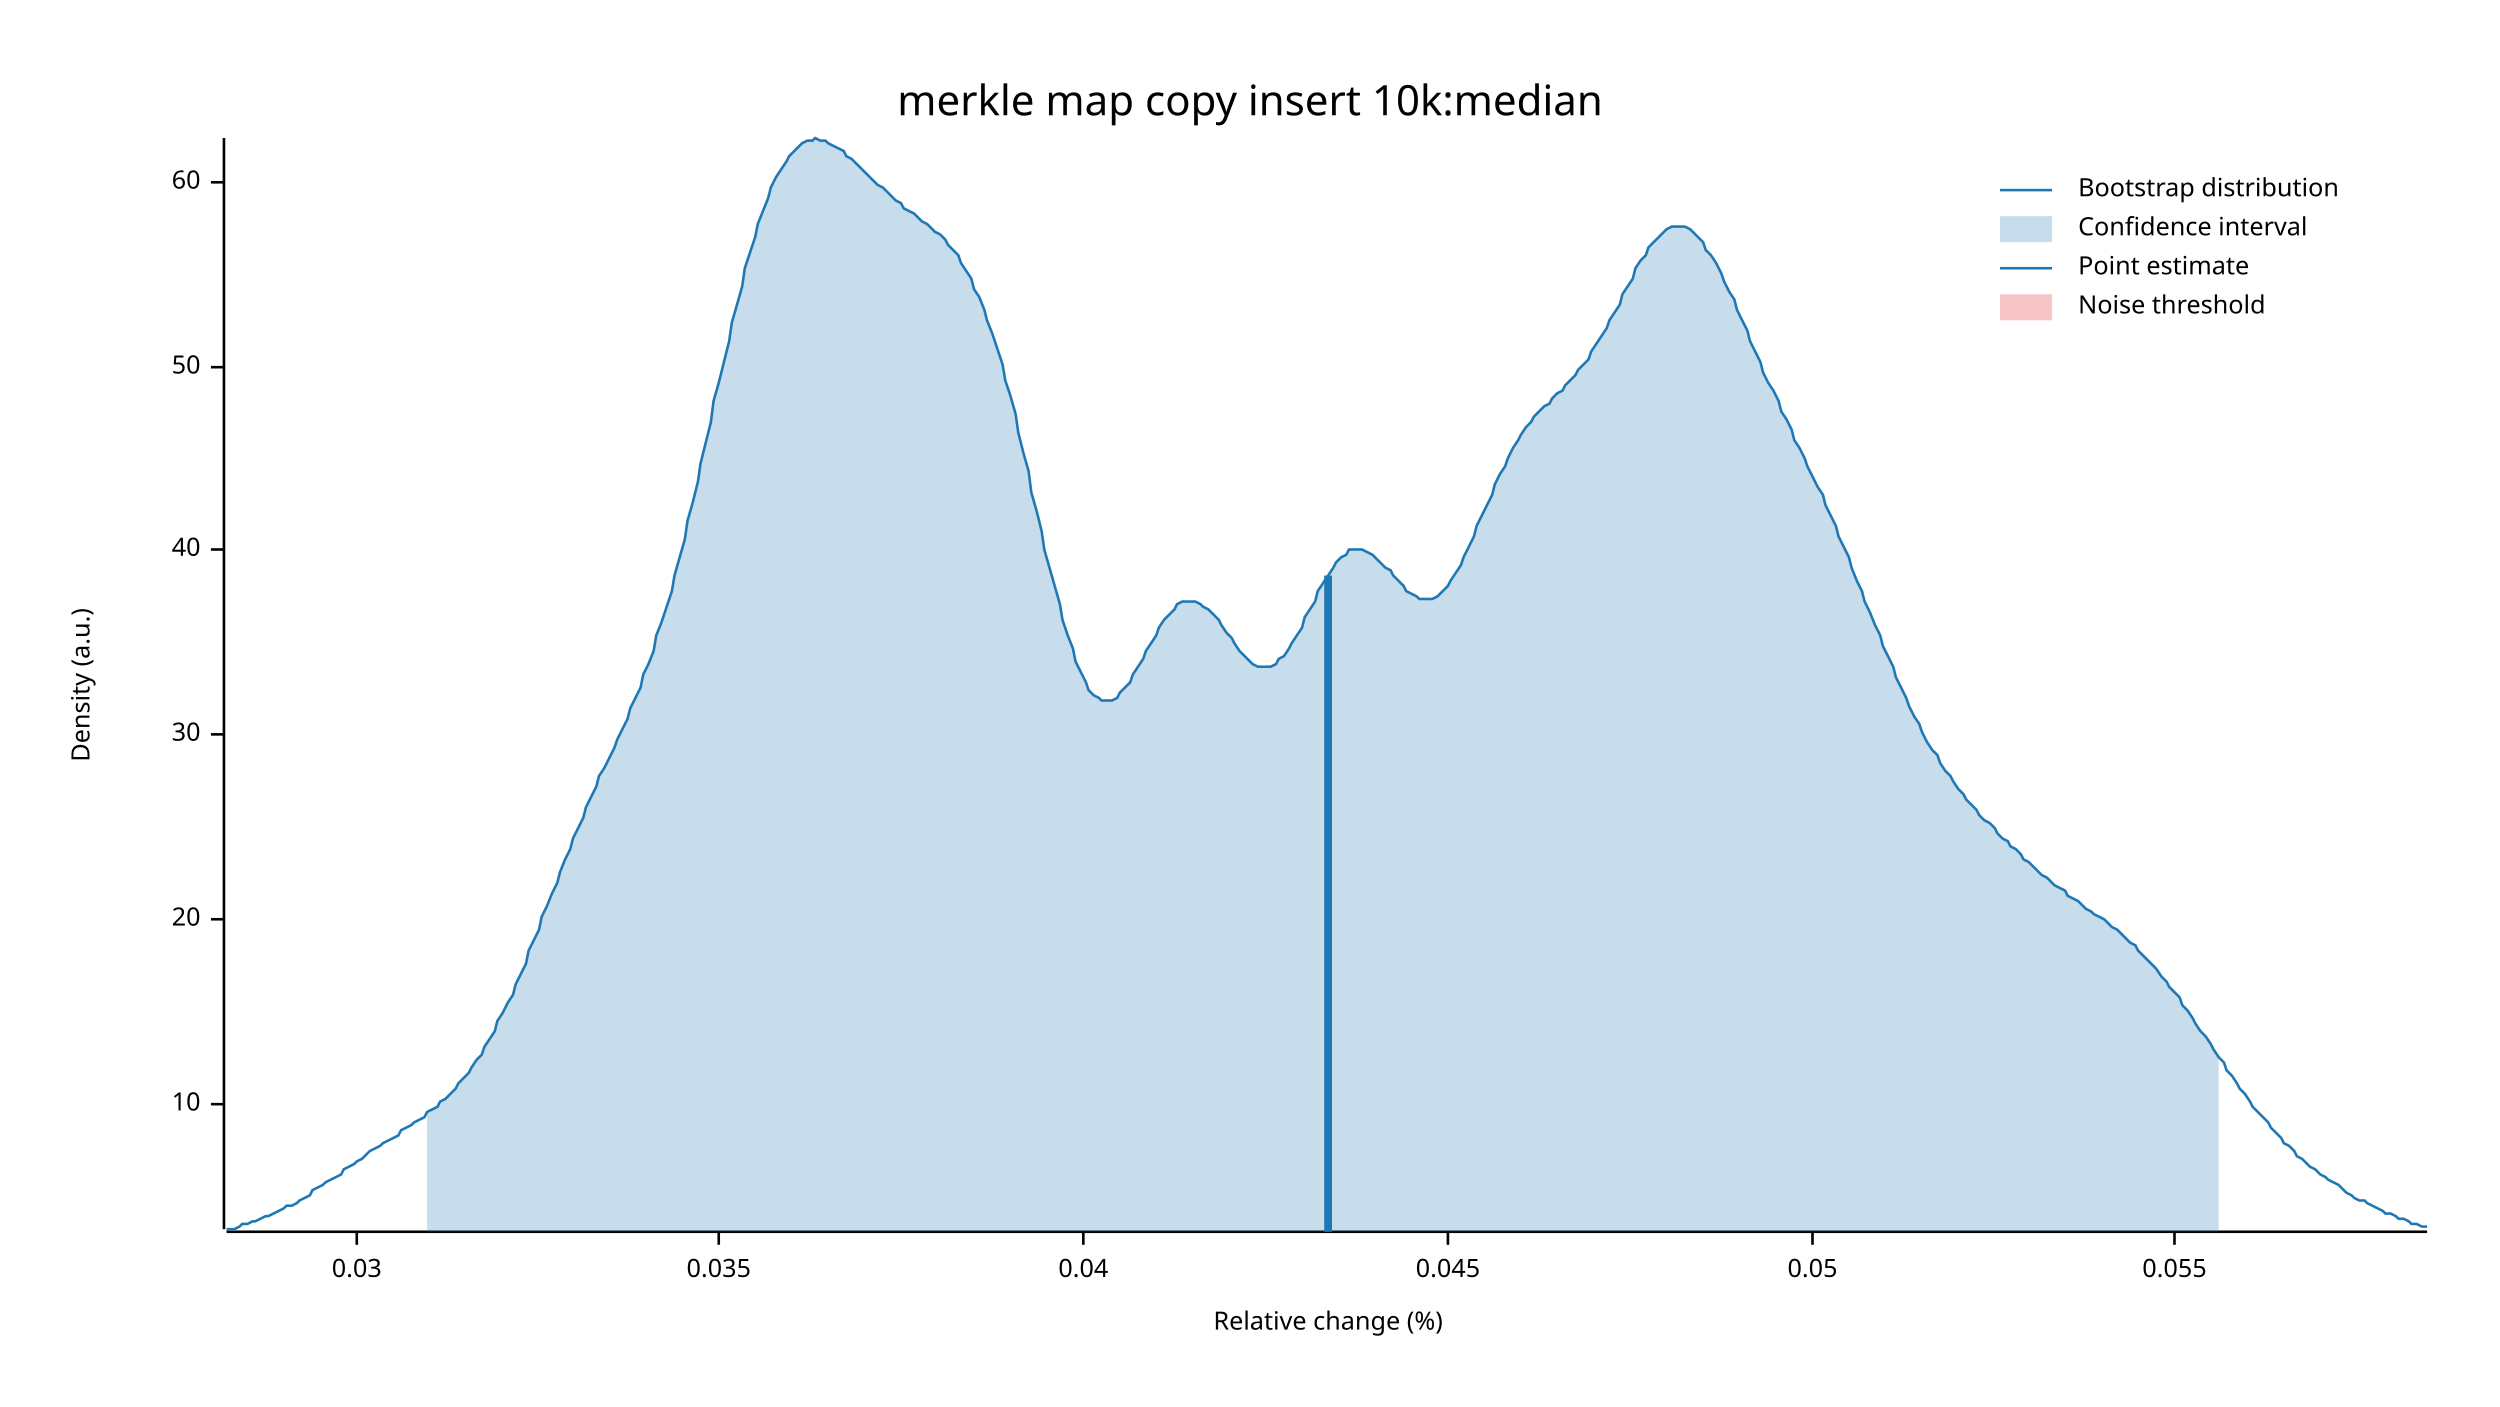
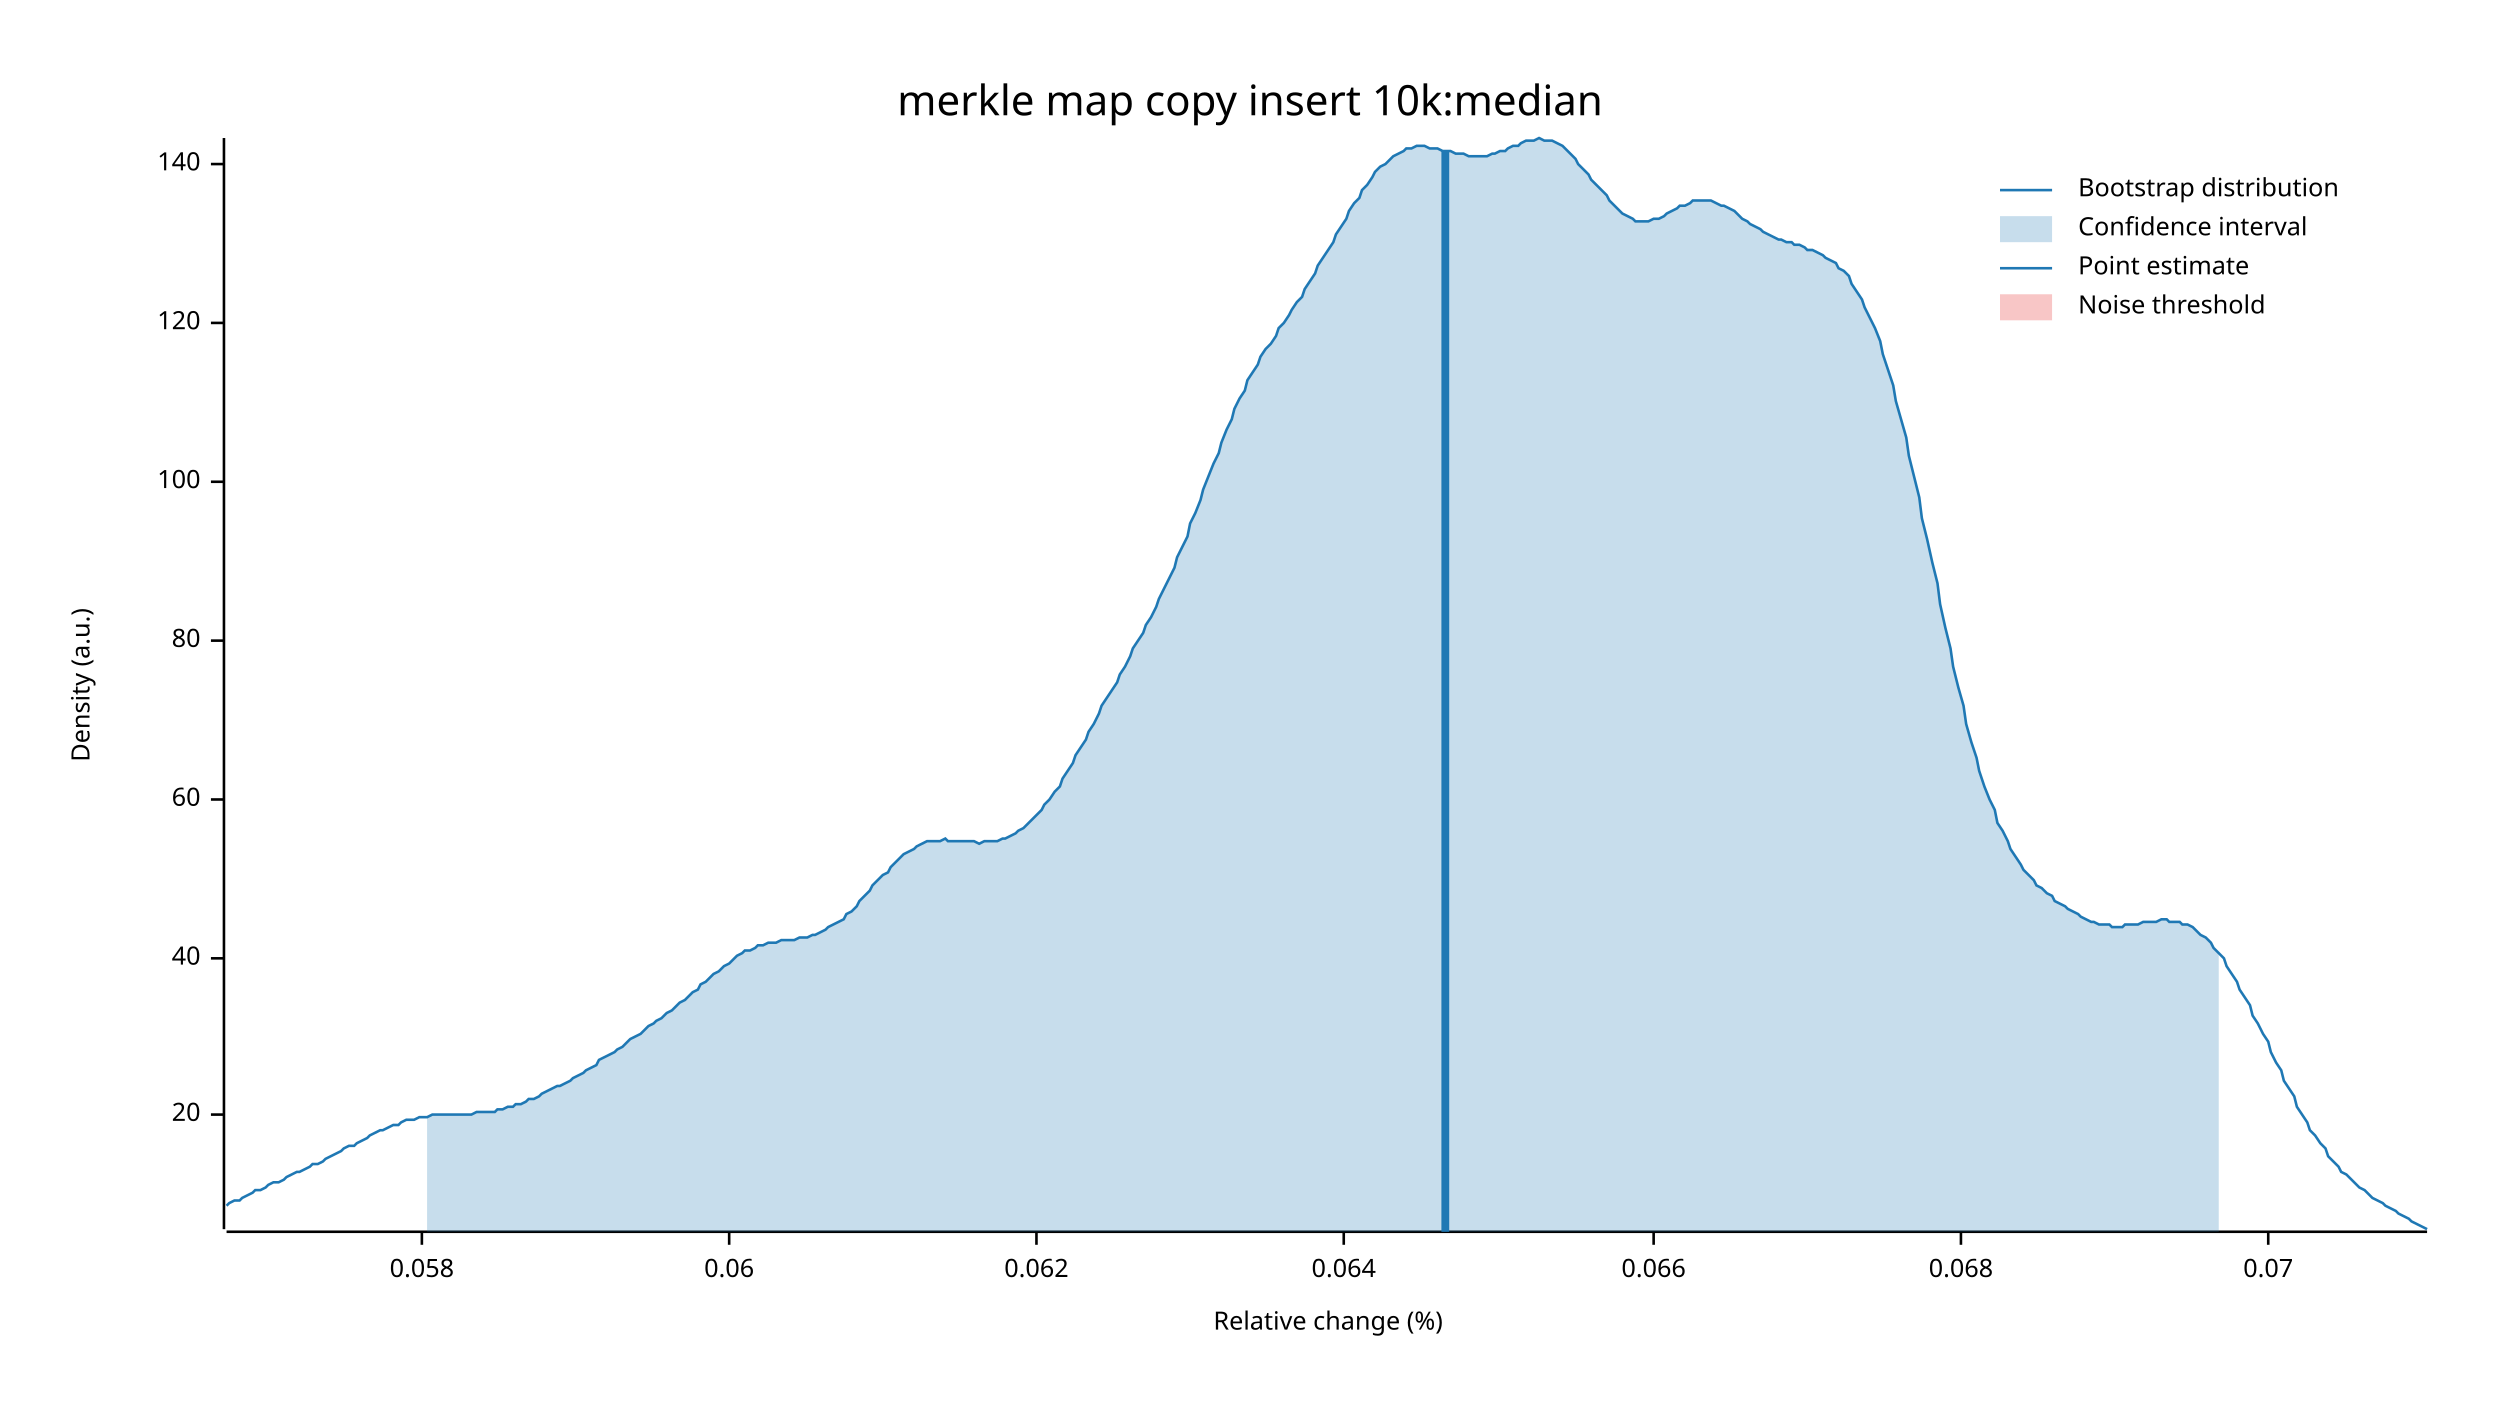
<svg xmlns="http://www.w3.org/2000/svg" width="960" height="540" viewBox="0 0 960 540">
  <text x="480" y="32" dy="0.76em" text-anchor="middle" font-family="sans-serif" font-size="16.129" opacity="1" fill="#000000">
merkle map copy insert 10k:median
</text>
  <text x="27" y="263" dy="0.76em" text-anchor="middle" font-family="sans-serif" font-size="9.677" opacity="1" fill="#000000" transform="rotate(270, 27, 263)">
Density (a.u.)
</text>
  <text x="510" y="513" dy="-0.5ex" text-anchor="middle" font-family="sans-serif" font-size="9.677" opacity="1" fill="#000000">
Relative change (%)
</text>
  <polyline fill="none" opacity="1" stroke="#000000" stroke-width="1" points="86,53 86,472 " />
-   <text x="77" y="424" dy="0.5ex" text-anchor="end" font-family="sans-serif" font-size="9.677" opacity="1" fill="#000000">
- 10
- </text>
-   <polyline fill="none" opacity="1" stroke="#000000" stroke-width="1" points="81,424 86,424 " />
-   <text x="77" y="353" dy="0.5ex" text-anchor="end" font-family="sans-serif" font-size="9.677" opacity="1" fill="#000000">
+   <text x="77" y="428" dy="0.5ex" text-anchor="end" font-family="sans-serif" font-size="9.677" opacity="1" fill="#000000">
20
</text>
-   <polyline fill="none" opacity="1" stroke="#000000" stroke-width="1" points="81,353 86,353 " />
-   <text x="77" y="282" dy="0.5ex" text-anchor="end" font-family="sans-serif" font-size="9.677" opacity="1" fill="#000000">
- 30
- </text>
-   <polyline fill="none" opacity="1" stroke="#000000" stroke-width="1" points="81,282 86,282 " />
-   <text x="77" y="211" dy="0.5ex" text-anchor="end" font-family="sans-serif" font-size="9.677" opacity="1" fill="#000000">
+   <polyline fill="none" opacity="1" stroke="#000000" stroke-width="1" points="81,428 86,428 " />
+   <text x="77" y="368" dy="0.5ex" text-anchor="end" font-family="sans-serif" font-size="9.677" opacity="1" fill="#000000">
40
</text>
-   <polyline fill="none" opacity="1" stroke="#000000" stroke-width="1" points="81,211 86,211 " />
-   <text x="77" y="141" dy="0.5ex" text-anchor="end" font-family="sans-serif" font-size="9.677" opacity="1" fill="#000000">
- 50
- </text>
-   <polyline fill="none" opacity="1" stroke="#000000" stroke-width="1" points="81,141 86,141 " />
-   <text x="77" y="70" dy="0.5ex" text-anchor="end" font-family="sans-serif" font-size="9.677" opacity="1" fill="#000000">
+   <polyline fill="none" opacity="1" stroke="#000000" stroke-width="1" points="81,368 86,368 " />
+   <text x="77" y="307" dy="0.5ex" text-anchor="end" font-family="sans-serif" font-size="9.677" opacity="1" fill="#000000">
60
</text>
-   <polyline fill="none" opacity="1" stroke="#000000" stroke-width="1" points="81,70 86,70 " />
+   <polyline fill="none" opacity="1" stroke="#000000" stroke-width="1" points="81,307 86,307 " />
+   <text x="77" y="246" dy="0.5ex" text-anchor="end" font-family="sans-serif" font-size="9.677" opacity="1" fill="#000000">
+ 80
+ </text>
+   <polyline fill="none" opacity="1" stroke="#000000" stroke-width="1" points="81,246 86,246 " />
+   <text x="77" y="185" dy="0.5ex" text-anchor="end" font-family="sans-serif" font-size="9.677" opacity="1" fill="#000000">
+ 100
+ </text>
+   <polyline fill="none" opacity="1" stroke="#000000" stroke-width="1" points="81,185 86,185 " />
+   <text x="77" y="124" dy="0.5ex" text-anchor="end" font-family="sans-serif" font-size="9.677" opacity="1" fill="#000000">
+ 120
+ </text>
+   <polyline fill="none" opacity="1" stroke="#000000" stroke-width="1" points="81,124 86,124 " />
+   <text x="77" y="63" dy="0.5ex" text-anchor="end" font-family="sans-serif" font-size="9.677" opacity="1" fill="#000000">
+ 140
+ </text>
+   <polyline fill="none" opacity="1" stroke="#000000" stroke-width="1" points="81,63 86,63 " />
  <polyline fill="none" opacity="1" stroke="#000000" stroke-width="1" points="87,473 932,473 " />
-   <text x="137" y="483" dy="0.76em" text-anchor="middle" font-family="sans-serif" font-size="9.677" opacity="1" fill="#000000">
- 0.03
+   <text x="162" y="483" dy="0.76em" text-anchor="middle" font-family="sans-serif" font-size="9.677" opacity="1" fill="#000000">
+ 0.058
</text>
-   <polyline fill="none" opacity="1" stroke="#000000" stroke-width="1" points="137,473 137,478 " />
-   <text x="276" y="483" dy="0.76em" text-anchor="middle" font-family="sans-serif" font-size="9.677" opacity="1" fill="#000000">
- 0.035
+   <polyline fill="none" opacity="1" stroke="#000000" stroke-width="1" points="162,473 162,478 " />
+   <text x="280" y="483" dy="0.76em" text-anchor="middle" font-family="sans-serif" font-size="9.677" opacity="1" fill="#000000">
+ 0.06
</text>
-   <polyline fill="none" opacity="1" stroke="#000000" stroke-width="1" points="276,473 276,478 " />
-   <text x="416" y="483" dy="0.76em" text-anchor="middle" font-family="sans-serif" font-size="9.677" opacity="1" fill="#000000">
- 0.04
+   <polyline fill="none" opacity="1" stroke="#000000" stroke-width="1" points="280,473 280,478 " />
+   <text x="398" y="483" dy="0.76em" text-anchor="middle" font-family="sans-serif" font-size="9.677" opacity="1" fill="#000000">
+ 0.062
</text>
-   <polyline fill="none" opacity="1" stroke="#000000" stroke-width="1" points="416,473 416,478 " />
-   <text x="556" y="483" dy="0.76em" text-anchor="middle" font-family="sans-serif" font-size="9.677" opacity="1" fill="#000000">
- 0.045
+   <polyline fill="none" opacity="1" stroke="#000000" stroke-width="1" points="398,473 398,478 " />
+   <text x="516" y="483" dy="0.76em" text-anchor="middle" font-family="sans-serif" font-size="9.677" opacity="1" fill="#000000">
+ 0.064
</text>
-   <polyline fill="none" opacity="1" stroke="#000000" stroke-width="1" points="556,473 556,478 " />
-   <text x="696" y="483" dy="0.76em" text-anchor="middle" font-family="sans-serif" font-size="9.677" opacity="1" fill="#000000">
- 0.05
+   <polyline fill="none" opacity="1" stroke="#000000" stroke-width="1" points="516,473 516,478 " />
+   <text x="635" y="483" dy="0.76em" text-anchor="middle" font-family="sans-serif" font-size="9.677" opacity="1" fill="#000000">
+ 0.066
</text>
-   <polyline fill="none" opacity="1" stroke="#000000" stroke-width="1" points="696,473 696,478 " />
-   <text x="835" y="483" dy="0.76em" text-anchor="middle" font-family="sans-serif" font-size="9.677" opacity="1" fill="#000000">
- 0.055
+   <polyline fill="none" opacity="1" stroke="#000000" stroke-width="1" points="635,473 635,478 " />
+   <text x="753" y="483" dy="0.76em" text-anchor="middle" font-family="sans-serif" font-size="9.677" opacity="1" fill="#000000">
+ 0.068
</text>
-   <polyline fill="none" opacity="1" stroke="#000000" stroke-width="1" points="835,473 835,478 " />
-   <polyline fill="none" opacity="1" stroke="#1F78B4" stroke-width="1" points="87,472 88,472 90,472 92,471 93,470 95,470 97,469 98,469 100,468 102,467 103,467 105,466 107,465 109,464 110,463 112,463 114,462 115,461 117,460 119,459 120,457 122,456 124,455 125,454 127,453 129,452 131,451 132,449 134,448 136,447 137,446 139,445 141,443 142,442 144,441 146,440 147,439 149,438 151,437 153,436 154,434 156,433 158,432 159,431 161,430 163,429 164,427 166,426 168,425 169,423 171,422 173,420 175,418 176,416 178,414 180,412 181,410 183,407 185,405 186,402 188,399 190,396 191,392 193,389 195,385 197,382 198,378 200,374 202,370 203,365 205,361 207,357 208,352 210,348 212,343 214,339 215,335 217,330 219,326 220,322 222,318 224,314 225,310 227,306 229,302 230,298 232,295 234,291 236,287 237,284 239,280 241,276 242,272 244,268 246,264 247,259 249,255 251,250 252,244 254,239 256,233 258,227 259,221 261,214 263,207 264,200 266,193 268,185 269,178 271,170 273,162 274,154 276,147 278,139 280,131 281,124 283,117 285,110 286,103 288,97 290,91 291,86 293,81 295,76 296,72 298,68 300,65 302,62 303,60 305,58 307,56 308,55 310,54 312,54 313,53 315,54 317,54 318,55 320,56 322,57 324,58 325,60 327,61 329,63 330,64 332,66 334,68 335,69 337,71 339,72 341,74 342,75 344,77 346,78 347,80 349,81 351,82 352,83 354,85 356,86 357,87 359,89 361,90 363,92 364,94 366,96 368,98 369,101 371,104 373,107 374,111 376,114 378,119 379,123 381,128 383,134 385,140 386,146 388,152 390,159 391,166 393,174 395,181 396,189 398,196 400,204 401,211 403,218 405,225 407,232 408,238 410,244 412,249 413,254 415,258 417,262 418,265 420,267 422,268 423,269 425,269 427,269 429,268 430,266 432,264 434,262 435,259 437,256 439,253 440,250 442,247 444,244 445,241 447,238 449,236 451,234 452,232 454,231 456,231 457,231 459,231 461,232 462,233 464,234 466,236 468,238 469,240 471,243 473,245 474,247 476,250 478,252 479,253 481,255 483,256 484,256 486,256 488,256 490,255 491,253 493,252 495,249 496,247 498,244 500,241 501,237 503,234 505,231 506,227 508,224 510,221 512,218 513,216 515,214 517,213 518,211 520,211 522,211 523,211 525,212 527,213 528,214 530,216 532,218 534,219 535,221 537,223 539,225 540,227 542,228 544,229 545,230 547,230 549,230 550,230 552,229 554,227 556,225 557,223 559,220 561,217 562,214 564,210 566,206 567,202 569,198 571,194 573,190 574,186 576,182 578,179 579,176 581,172 583,169 584,167 586,164 588,162 589,160 591,158 593,156 595,155 596,153 598,151 600,150 601,148 603,146 605,144 606,142 608,140 610,138 611,135 613,132 615,129 617,126 618,123 620,120 622,117 623,113 625,110 627,107 628,103 630,100 632,98 633,95 635,93 637,91 639,89 640,88 642,87 644,87 645,87 647,87 649,88 650,89 652,91 654,93 655,96 657,98 659,101 661,105 662,108 664,112 666,115 667,119 669,123 671,127 672,131 674,135 676,139 677,143 679,147 681,150 683,154 684,158 686,161 688,165 689,169 691,172 693,176 694,179 696,183 698,187 700,190 701,194 703,198 705,202 706,206 708,210 710,214 711,218 713,223 715,227 716,231 718,235 720,240 722,244 723,248 725,252 727,256 728,260 730,264 732,268 733,271 735,275 737,278 738,281 740,285 742,288 744,290 745,293 747,296 749,298 750,300 752,303 754,305 755,307 757,309 759,311 760,313 762,315 764,316 766,318 767,320 769,322 771,323 772,325 774,326 776,328 777,330 779,331 781,333 782,334 784,336 786,337 788,339 789,340 791,341 793,342 794,344 796,345 798,346 799,347 801,349 803,350 804,351 806,352 808,353 810,355 811,356 813,357 815,359 816,360 818,362 820,363 821,365 823,367 825,369 827,371 828,372 830,375 832,377 833,379 835,381 837,383 838,386 840,388 842,391 843,393 845,396 847,398 849,401 850,403 852,406 854,408 855,411 857,413 859,416 860,418 862,420 864,423 865,425 867,427 869,429 871,431 872,433 874,435 876,437 877,439 879,440 881,442 882,444 884,445 886,447 887,448 889,449 891,451 893,452 894,453 896,454 898,455 899,456 901,458 903,459 904,460 906,461 908,461 909,462 911,463 913,464 915,465 916,466 918,466 920,467 921,468 923,468 925,469 926,470 928,470 930,471 932,471 " />
-   <polygon opacity="0.25" fill="#1F78B4" points="164,427 166,426 168,425 169,423 171,422 173,420 175,418 176,416 178,414 180,412 181,410 183,407 185,405 186,402 188,399 190,396 191,392 193,389 195,385 197,382 198,378 200,374 202,370 203,365 205,361 207,357 208,352 210,348 212,343 214,339 215,335 217,330 219,326 220,322 222,318 224,314 225,310 227,306 229,302 230,298 232,295 234,291 236,287 237,284 239,280 241,276 242,272 244,268 246,264 247,259 249,255 251,250 252,244 254,239 256,233 258,227 259,221 261,214 263,207 264,200 266,193 268,185 269,178 271,170 273,162 274,154 276,147 278,139 280,131 281,124 283,117 285,110 286,103 288,97 290,91 291,86 293,81 295,76 296,72 298,68 300,65 302,62 303,60 305,58 307,56 308,55 310,54 312,54 313,53 315,54 317,54 318,55 320,56 322,57 324,58 325,60 327,61 329,63 330,64 332,66 334,68 335,69 337,71 339,72 341,74 342,75 344,77 346,78 347,80 349,81 351,82 352,83 354,85 356,86 357,87 359,89 361,90 363,92 364,94 366,96 368,98 369,101 371,104 373,107 374,111 376,114 378,119 379,123 381,128 383,134 385,140 386,146 388,152 390,159 391,166 393,174 395,181 396,189 398,196 400,204 401,211 403,218 405,225 407,232 408,238 410,244 412,249 413,254 415,258 417,262 418,265 420,267 422,268 423,269 425,269 427,269 429,268 430,266 432,264 434,262 435,259 437,256 439,253 440,250 442,247 444,244 445,241 447,238 449,236 451,234 452,232 454,231 456,231 457,231 459,231 461,232 462,233 464,234 466,236 468,238 469,240 471,243 473,245 474,247 476,250 478,252 479,253 481,255 483,256 484,256 486,256 488,256 490,255 491,253 493,252 495,249 496,247 498,244 500,241 501,237 503,234 505,231 506,227 508,224 510,221 512,218 513,216 515,214 517,213 518,211 520,211 522,211 523,211 525,212 527,213 528,214 530,216 532,218 534,219 535,221 537,223 539,225 540,227 542,228 544,229 545,230 547,230 549,230 550,230 552,229 554,227 556,225 557,223 559,220 561,217 562,214 564,210 566,206 567,202 569,198 571,194 573,190 574,186 576,182 578,179 579,176 581,172 583,169 584,167 586,164 588,162 589,160 591,158 593,156 595,155 596,153 598,151 600,150 601,148 603,146 605,144 606,142 608,140 610,138 611,135 613,132 615,129 617,126 618,123 620,120 622,117 623,113 625,110 627,107 628,103 630,100 632,98 633,95 635,93 637,91 639,89 640,88 642,87 644,87 645,87 647,87 649,88 650,89 652,91 654,93 655,96 657,98 659,101 661,105 662,108 664,112 666,115 667,119 669,123 671,127 672,131 674,135 676,139 677,143 679,147 681,150 683,154 684,158 686,161 688,165 689,169 691,172 693,176 694,179 696,183 698,187 700,190 701,194 703,198 705,202 706,206 708,210 710,214 711,218 713,223 715,227 716,231 718,235 720,240 722,244 723,248 725,252 727,256 728,260 730,264 732,268 733,271 735,275 737,278 738,281 740,285 742,288 744,290 745,293 747,296 749,298 750,300 752,303 754,305 755,307 757,309 759,311 760,313 762,315 764,316 766,318 767,320 769,322 771,323 772,325 774,326 776,328 777,330 779,331 781,333 782,334 784,336 786,337 788,339 789,340 791,341 793,342 794,344 796,345 798,346 799,347 801,349 803,350 804,351 806,352 808,353 810,355 811,356 813,357 815,359 816,360 818,362 820,363 821,365 823,367 825,369 827,371 828,372 830,375 832,377 833,379 835,381 837,383 838,386 840,388 842,391 843,393 845,396 847,398 849,401 850,403 852,406 852,473 164,473 " />
-   <polyline fill="none" opacity="1" stroke="#1F78B4" stroke-width="3" points="510,473 510,221 " />
+   <polyline fill="none" opacity="1" stroke="#000000" stroke-width="1" points="753,473 753,478 " />
+   <text x="871" y="483" dy="0.76em" text-anchor="middle" font-family="sans-serif" font-size="9.677" opacity="1" fill="#000000">
+ 0.07
+ </text>
+   <polyline fill="none" opacity="1" stroke="#000000" stroke-width="1" points="871,473 871,478 " />
+   <polyline fill="none" opacity="1" stroke="#1F78B4" stroke-width="1" points="87,463 88,462 90,461 92,461 93,460 95,459 97,458 98,457 100,457 102,456 103,455 105,454 107,454 109,453 110,452 112,451 114,450 115,450 117,449 119,448 120,447 122,447 124,446 125,445 127,444 129,443 131,442 132,441 134,440 136,440 137,439 139,438 141,437 142,436 144,435 146,434 147,434 149,433 151,432 153,432 154,431 156,430 158,430 159,430 161,429 163,429 164,429 166,428 168,428 169,428 171,428 173,428 175,428 176,428 178,428 180,428 181,428 183,427 185,427 186,427 188,427 190,427 191,426 193,426 195,425 197,425 198,424 200,424 202,423 203,422 205,422 207,421 208,420 210,419 212,418 214,417 215,417 217,416 219,415 220,414 222,413 224,412 225,411 227,410 229,409 230,407 232,406 234,405 236,404 237,403 239,402 241,400 242,399 244,398 246,397 247,396 249,394 251,393 252,392 254,391 256,389 258,388 259,387 261,385 263,384 264,383 266,381 268,380 269,378 271,377 273,375 274,374 276,373 278,371 280,370 281,369 283,367 285,366 286,365 288,365 290,364 291,363 293,363 295,362 296,362 298,362 300,361 302,361 303,361 305,361 307,360 308,360 310,360 312,359 313,359 315,358 317,357 318,356 320,355 322,354 324,353 325,351 327,350 329,348 330,346 332,344 334,342 335,340 337,338 339,336 341,335 342,333 344,331 346,329 347,328 349,327 351,326 352,325 354,324 356,323 357,323 359,323 361,323 363,322 364,323 366,323 368,323 369,323 371,323 373,323 374,323 376,324 378,323 379,323 381,323 383,323 385,322 386,322 388,321 390,320 391,319 393,318 395,316 396,315 398,313 400,311 401,309 403,307 405,304 407,302 408,299 410,296 412,293 413,290 415,287 417,284 418,281 420,278 422,274 423,271 425,268 427,265 429,262 430,259 432,256 434,252 435,249 437,246 439,243 440,240 442,237 444,233 445,230 447,226 449,222 451,218 452,214 454,210 456,206 457,201 459,197 461,192 462,188 464,183 466,178 468,174 469,170 471,165 473,161 474,157 476,153 478,150 479,146 481,143 483,140 484,137 486,134 488,132 490,129 491,126 493,124 495,121 496,119 498,116 500,114 501,111 503,108 505,105 506,102 508,99 510,96 512,93 513,90 515,87 517,84 518,81 520,78 522,76 523,73 525,71 527,68 528,66 530,64 532,63 534,61 535,60 537,59 539,58 540,57 542,57 544,56 545,56 547,56 549,57 550,57 552,57 554,58 556,58 557,58 559,59 561,59 562,59 564,60 566,60 567,60 569,60 571,60 573,59 574,59 576,58 578,58 579,57 581,56 583,56 584,55 586,54 588,54 589,54 591,53 593,54 595,54 596,54 598,55 600,56 601,57 603,59 605,61 606,63 608,65 610,67 611,69 613,71 615,73 617,75 618,77 620,79 622,81 623,82 625,83 627,84 628,85 630,85 632,85 633,85 635,84 637,84 639,83 640,82 642,81 644,80 645,79 647,79 649,78 650,77 652,77 654,77 655,77 657,77 659,78 661,79 662,79 664,80 666,81 667,82 669,84 671,85 672,86 674,87 676,88 677,89 679,90 681,91 683,92 684,92 686,93 688,93 689,94 691,94 693,95 694,96 696,96 698,97 700,98 701,99 703,100 705,101 706,103 708,104 710,106 711,109 713,112 715,115 716,118 718,122 720,126 722,131 723,136 725,142 727,148 728,154 730,161 732,168 733,175 735,183 737,191 738,199 740,207 742,216 744,224 745,232 747,241 749,249 750,256 752,264 754,271 755,278 757,285 759,291 760,296 762,302 764,307 766,311 767,316 769,319 771,323 772,326 774,329 776,332 777,334 779,336 781,338 782,340 784,341 786,343 788,344 789,346 791,347 793,348 794,349 796,350 798,351 799,352 801,353 803,354 804,354 806,355 808,355 810,355 811,356 813,356 815,356 816,355 818,355 820,355 821,355 823,354 825,354 827,354 828,354 830,353 832,353 833,354 835,354 837,354 838,355 840,355 842,356 843,357 845,359 847,360 849,362 850,364 852,366 854,368 855,371 857,374 859,377 860,380 862,383 864,386 865,390 867,393 869,397 871,400 872,404 874,408 876,411 877,415 879,418 881,421 882,425 884,428 886,431 887,434 889,436 891,439 893,441 894,444 896,446 898,448 899,450 901,451 903,453 904,454 906,456 908,457 909,458 911,460 913,461 915,462 916,463 918,464 920,465 921,466 923,467 925,468 926,469 928,470 930,471 932,472 " />
+   <polygon opacity="0.25" fill="#1F78B4" points="164,429 166,428 168,428 169,428 171,428 173,428 175,428 176,428 178,428 180,428 181,428 183,427 185,427 186,427 188,427 190,427 191,426 193,426 195,425 197,425 198,424 200,424 202,423 203,422 205,422 207,421 208,420 210,419 212,418 214,417 215,417 217,416 219,415 220,414 222,413 224,412 225,411 227,410 229,409 230,407 232,406 234,405 236,404 237,403 239,402 241,400 242,399 244,398 246,397 247,396 249,394 251,393 252,392 254,391 256,389 258,388 259,387 261,385 263,384 264,383 266,381 268,380 269,378 271,377 273,375 274,374 276,373 278,371 280,370 281,369 283,367 285,366 286,365 288,365 290,364 291,363 293,363 295,362 296,362 298,362 300,361 302,361 303,361 305,361 307,360 308,360 310,360 312,359 313,359 315,358 317,357 318,356 320,355 322,354 324,353 325,351 327,350 329,348 330,346 332,344 334,342 335,340 337,338 339,336 341,335 342,333 344,331 346,329 347,328 349,327 351,326 352,325 354,324 356,323 357,323 359,323 361,323 363,322 364,323 366,323 368,323 369,323 371,323 373,323 374,323 376,324 378,323 379,323 381,323 383,323 385,322 386,322 388,321 390,320 391,319 393,318 395,316 396,315 398,313 400,311 401,309 403,307 405,304 407,302 408,299 410,296 412,293 413,290 415,287 417,284 418,281 420,278 422,274 423,271 425,268 427,265 429,262 430,259 432,256 434,252 435,249 437,246 439,243 440,240 442,237 444,233 445,230 447,226 449,222 451,218 452,214 454,210 456,206 457,201 459,197 461,192 462,188 464,183 466,178 468,174 469,170 471,165 473,161 474,157 476,153 478,150 479,146 481,143 483,140 484,137 486,134 488,132 490,129 491,126 493,124 495,121 496,119 498,116 500,114 501,111 503,108 505,105 506,102 508,99 510,96 512,93 513,90 515,87 517,84 518,81 520,78 522,76 523,73 525,71 527,68 528,66 530,64 532,63 534,61 535,60 537,59 539,58 540,57 542,57 544,56 545,56 547,56 549,57 550,57 552,57 554,58 556,58 557,58 559,59 561,59 562,59 564,60 566,60 567,60 569,60 571,60 573,59 574,59 576,58 578,58 579,57 581,56 583,56 584,55 586,54 588,54 589,54 591,53 593,54 595,54 596,54 598,55 600,56 601,57 603,59 605,61 606,63 608,65 610,67 611,69 613,71 615,73 617,75 618,77 620,79 622,81 623,82 625,83 627,84 628,85 630,85 632,85 633,85 635,84 637,84 639,83 640,82 642,81 644,80 645,79 647,79 649,78 650,77 652,77 654,77 655,77 657,77 659,78 661,79 662,79 664,80 666,81 667,82 669,84 671,85 672,86 674,87 676,88 677,89 679,90 681,91 683,92 684,92 686,93 688,93 689,94 691,94 693,95 694,96 696,96 698,97 700,98 701,99 703,100 705,101 706,103 708,104 710,106 711,109 713,112 715,115 716,118 718,122 720,126 722,131 723,136 725,142 727,148 728,154 730,161 732,168 733,175 735,183 737,191 738,199 740,207 742,216 744,224 745,232 747,241 749,249 750,256 752,264 754,271 755,278 757,285 759,291 760,296 762,302 764,307 766,311 767,316 769,319 771,323 772,326 774,329 776,332 777,334 779,336 781,338 782,340 784,341 786,343 788,344 789,346 791,347 793,348 794,349 796,350 798,351 799,352 801,353 803,354 804,354 806,355 808,355 810,355 811,356 813,356 815,356 816,355 818,355 820,355 821,355 823,354 825,354 827,354 828,354 830,353 832,353 833,354 835,354 837,354 838,355 840,355 842,356 843,357 845,359 847,360 849,362 850,364 852,366 852,473 164,473 " />
+   <polyline fill="none" opacity="1" stroke="#1F78B4" stroke-width="3" points="555,473 555,58 " />
  <rect x="509" y="53" width="0" height="419" opacity="0.1" fill="#E31A1C" stroke="none" />
  <text x="798" y="68" dy="0.76em" text-anchor="start" font-family="sans-serif" font-size="9.677" opacity="1" fill="#000000">
Bootstrap distribution
</text>
  <text x="798" y="83" dy="0.76em" text-anchor="start" font-family="sans-serif" font-size="9.677" opacity="1" fill="#000000">
Confidence interval
</text>
  <text x="798" y="98" dy="0.76em" text-anchor="start" font-family="sans-serif" font-size="9.677" opacity="1" fill="#000000">
Point estimate
</text>
  <text x="798" y="113" dy="0.76em" text-anchor="start" font-family="sans-serif" font-size="9.677" opacity="1" fill="#000000">
Noise threshold
</text>
  <polyline fill="none" opacity="1" stroke="#1F78B4" stroke-width="1" points="768,73 788,73 " />
  <rect x="768" y="83" width="20" height="10" opacity="0.25" fill="#1F78B4" stroke="none" />
  <polyline fill="none" opacity="1" stroke="#1F78B4" stroke-width="1" points="768,103 788,103 " />
  <rect x="768" y="113" width="20" height="10" opacity="0.25" fill="#E31A1C" stroke="none" />
</svg>
